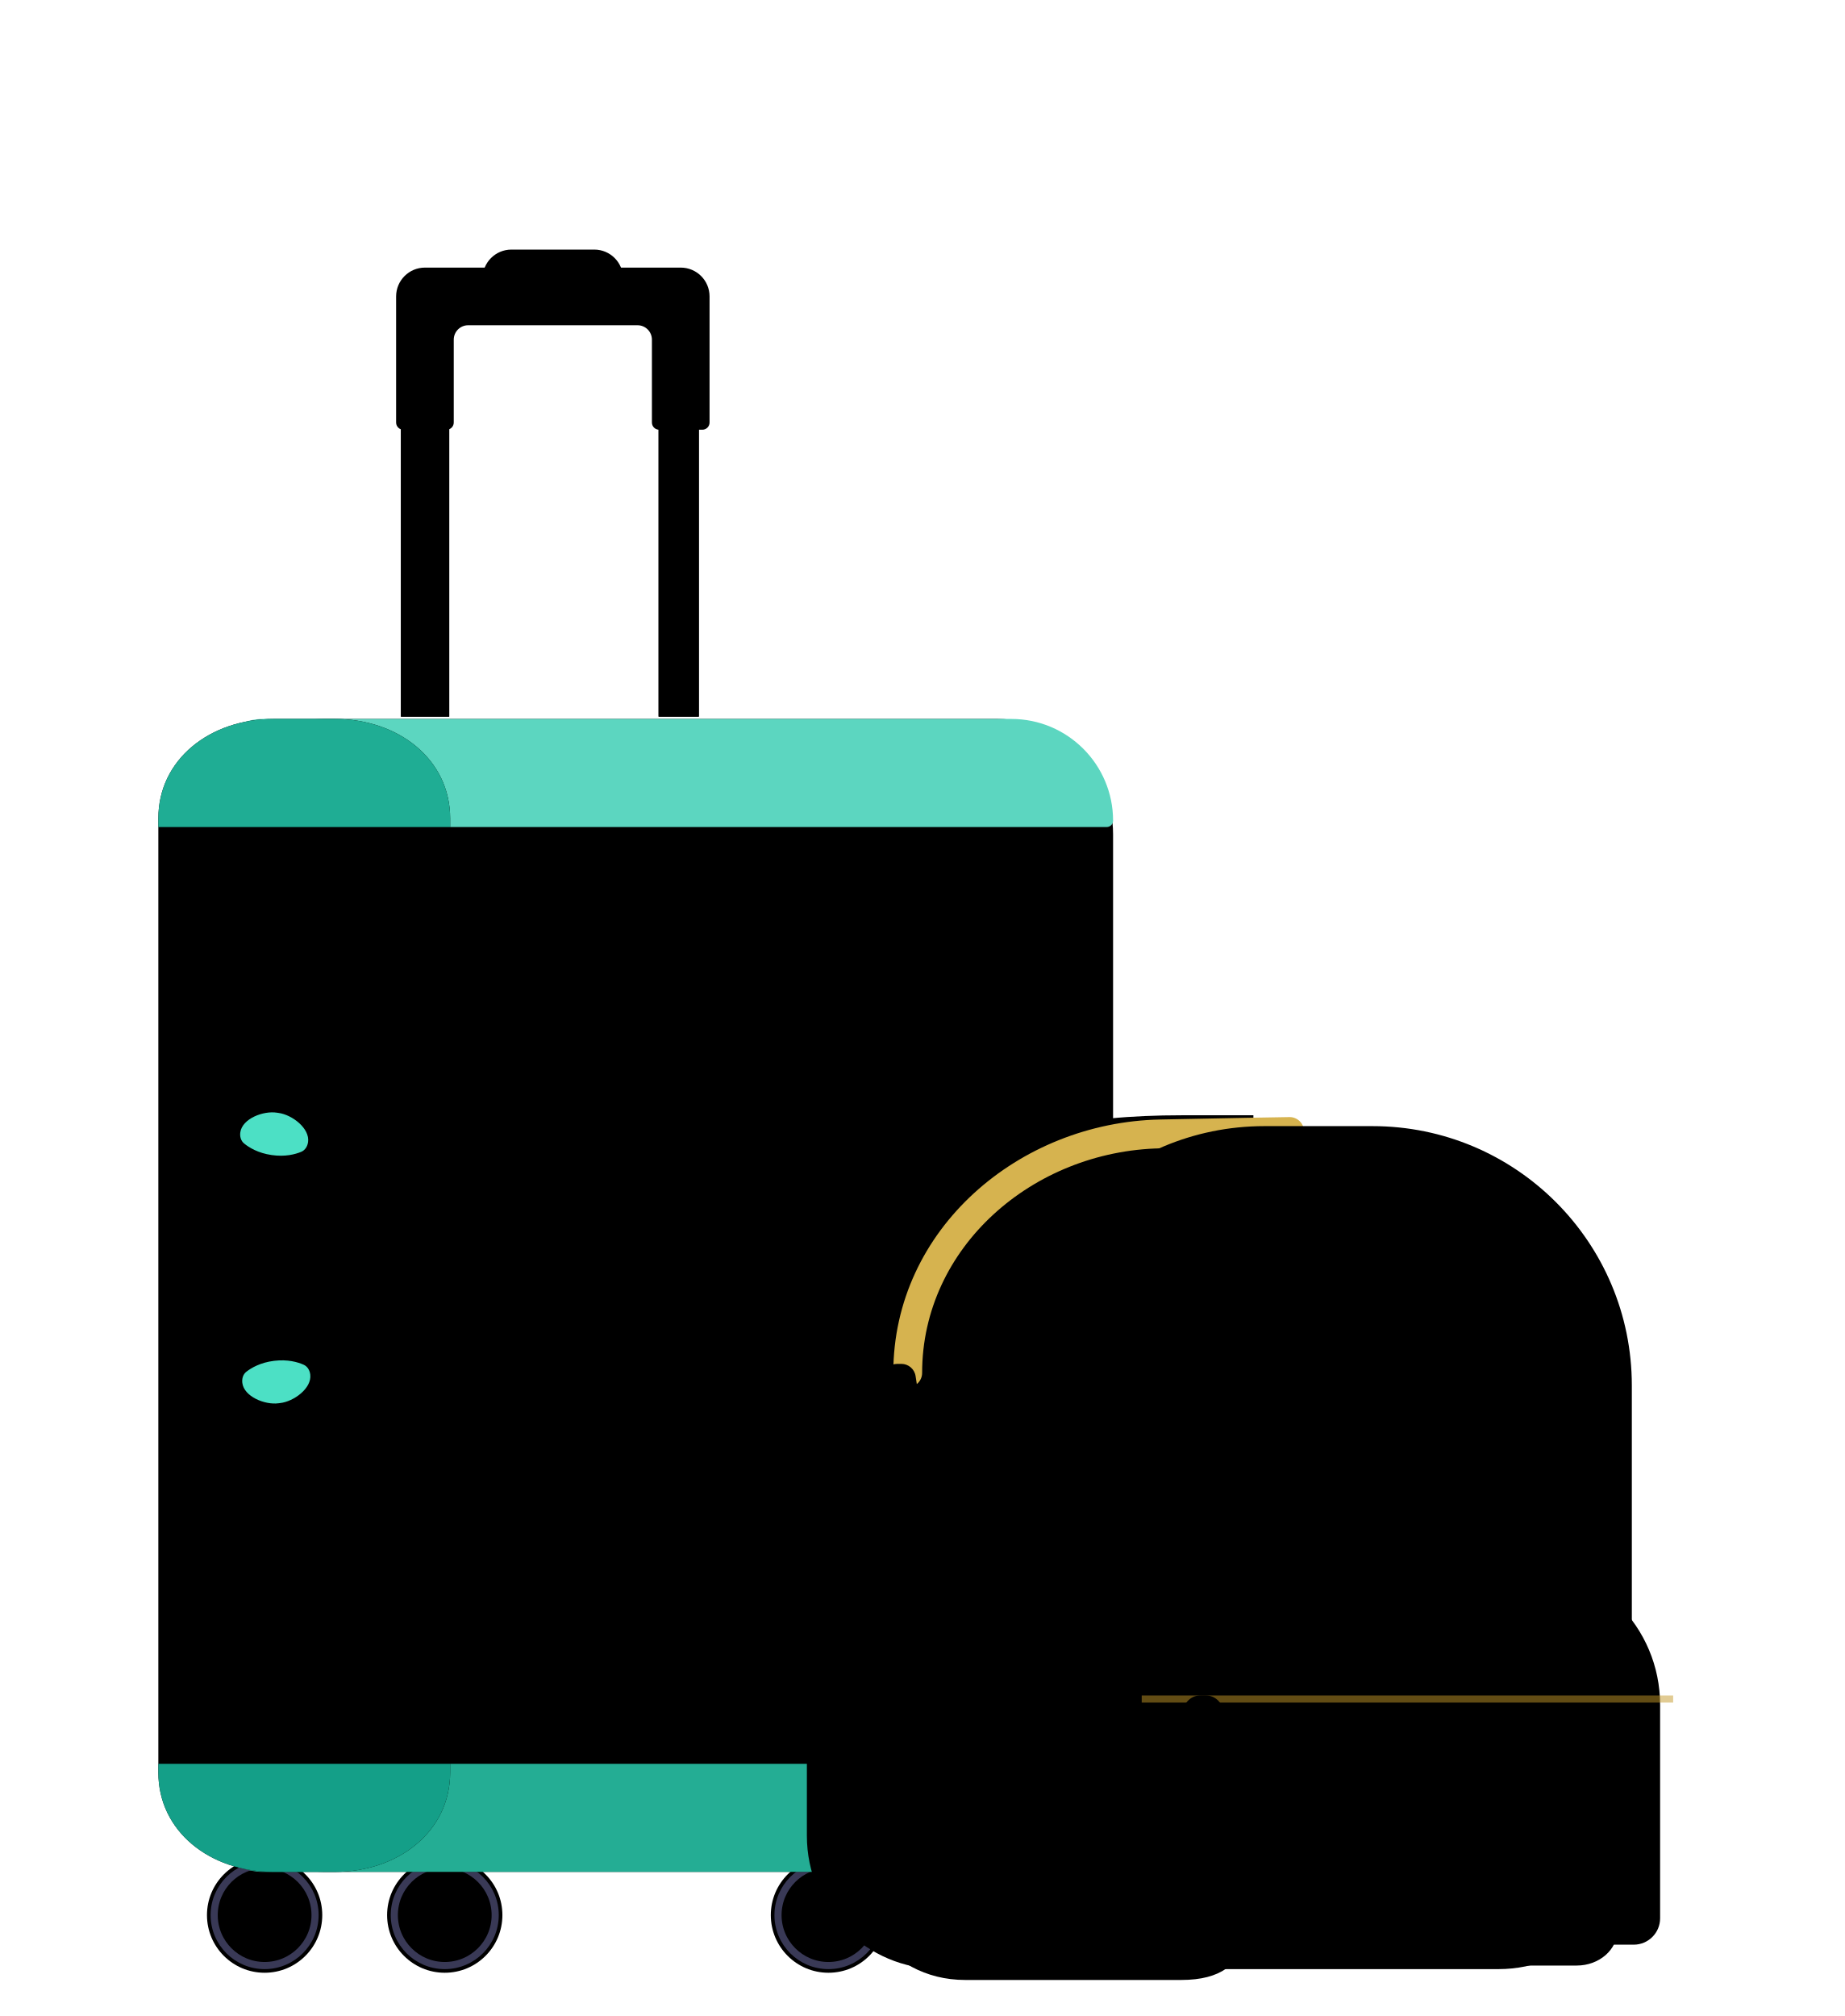
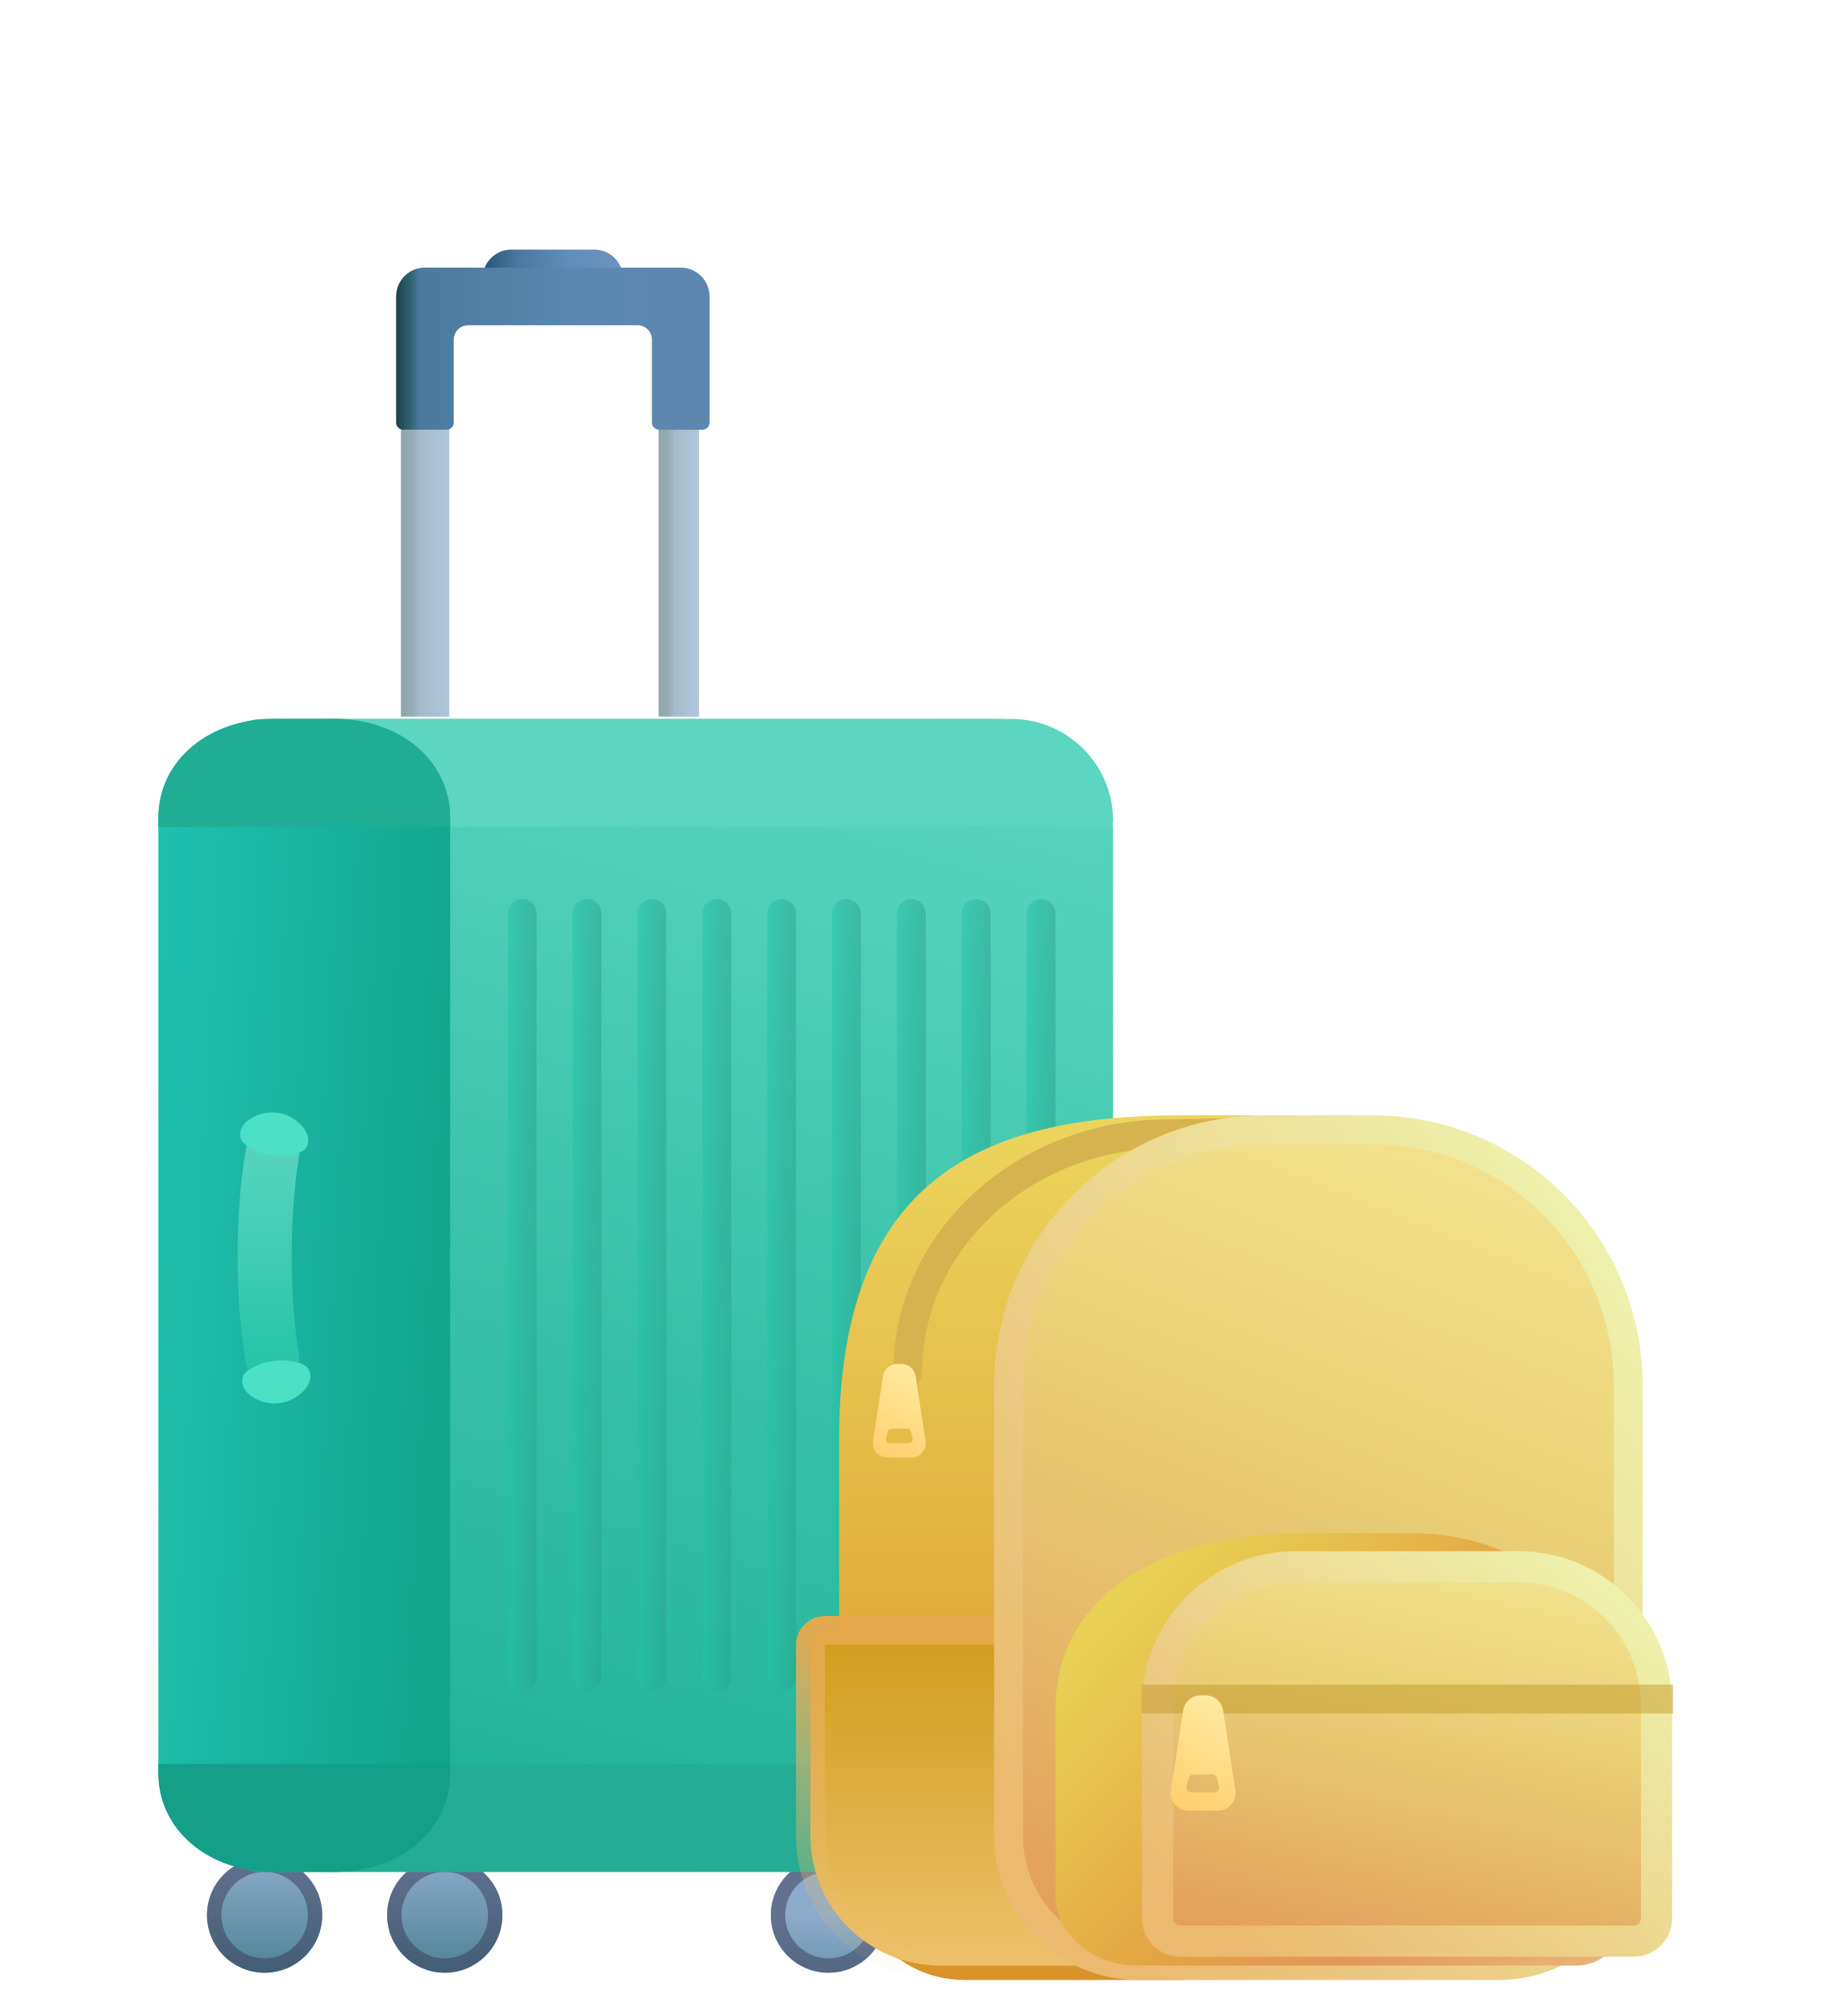
<svg xmlns="http://www.w3.org/2000/svg" width="259" height="283" viewBox="0 0 259 283" fill="none">
  <circle r="8.092" transform="matrix(-1 0 0 1 116.298 268.838)" fill="url(#paint0_linear)" />
-   <circle r="7.081" transform="matrix(-1 0 0 1 116.298 268.838)" stroke="#393956" strokeOpacity="0.5" strokeWidth="2.023" />
+   <circle r="7.081" transform="matrix(-1 0 0 1 116.298 268.838)" stroke="#393956" stroke-opacity="0.5" stroke-width="2.023" />
  <circle cx="62.435" cy="268.838" r="8.092" fill="url(#paint1_linear)" />
-   <circle cx="62.435" cy="268.838" r="7.081" stroke="#393956" strokeOpacity="0.5" strokeWidth="2.023" />
+   <circle cx="62.435" cy="268.838" r="7.081" stroke="#393956" stroke-opacity="0.5" stroke-width="2.023" />
  <circle r="8.092" transform="matrix(-1 0 0 1 139.058 268.838)" fill="url(#paint2_linear)" />
-   <circle r="7.081" transform="matrix(-1 0 0 1 139.058 268.838)" stroke="#393956" strokeOpacity="0.5" strokeWidth="2.023" />
+   <circle r="7.081" transform="matrix(-1 0 0 1 139.058 268.838)" stroke="#393956" stroke-opacity="0.5" stroke-width="2.023" />
  <circle cx="37.147" cy="268.838" r="8.092" fill="url(#paint3_linear)" />
-   <circle cx="37.147" cy="268.838" r="7.081" stroke="#393956" strokeOpacity="0.5" strokeWidth="2.023" />
+   <circle cx="37.147" cy="268.838" r="7.081" stroke="#393956" stroke-opacity="0.5" stroke-width="2.023" />
  <rect width="126.946" height="161.844" rx="16.184" transform="matrix(-1 0 0 1 156.254 100.924)" fill="url(#paint4_linear)" />
  <path d="M156.254 115.205C156.254 107.318 149.86 100.924 141.974 100.924H36.894C32.704 100.924 29.308 104.321 29.308 108.511C29.308 112.701 32.704 116.097 36.894 116.097H155.361C155.854 116.097 156.254 115.698 156.254 115.205Z" fill="#5CD6C0" />
  <path d="M156.254 248.488C156.254 256.375 149.86 262.769 141.974 262.769H36.894C32.704 262.769 29.308 259.372 29.308 255.182C29.308 250.992 32.704 247.596 36.894 247.596H155.361C155.854 247.596 156.254 247.995 156.254 248.488Z" fill="#24AD94" />
  <path d="M63.194 114.881C63.194 106.614 55.948 100.924 47.01 100.924H38.411C29.473 100.924 22.227 106.614 22.227 114.881V248.811C22.227 257.078 29.473 262.768 38.411 262.768H47.01C55.948 262.768 63.194 257.078 63.194 248.811V114.881Z" fill="url(#paint5_linear)" />
  <path d="M38.411 100.924H47.01C55.948 100.924 63.194 106.614 63.194 114.881V116.097H22.227V114.881C22.227 106.614 29.473 100.924 38.411 100.924Z" fill="#1FAD94" />
  <path d="M38.411 262.769H47.01C55.948 262.769 63.194 257.079 63.194 248.812V247.596H22.227V248.812C22.227 257.079 29.473 262.769 38.411 262.769Z" fill="#149F88" />
  <rect opacity="0.5" width="4.046" height="111.268" rx="2.023" transform="matrix(-1 0 0 1 148.162 126.212)" fill="url(#paint6_linear)" />
  <rect opacity="0.5" width="4.046" height="111.268" rx="2.023" transform="matrix(-1 0 0 1 139.058 126.212)" fill="url(#paint7_linear)" />
  <rect opacity="0.5" width="4.046" height="111.268" rx="2.023" transform="matrix(-1 0 0 1 129.954 126.212)" fill="url(#paint8_linear)" />
  <rect opacity="0.5" width="4.046" height="111.268" rx="2.023" transform="matrix(-1 0 0 1 120.85 126.212)" fill="url(#paint9_linear)" />
  <rect opacity="0.5" width="4.046" height="111.268" rx="2.023" transform="matrix(-1 0 0 1 111.747 126.212)" fill="url(#paint10_linear)" />
  <rect opacity="0.5" width="4.046" height="111.268" rx="2.023" transform="matrix(-1 0 0 1 102.644 126.212)" fill="url(#paint11_linear)" />
  <rect opacity="0.5" width="4.046" height="111.268" rx="2.023" transform="matrix(-1 0 0 1 93.5391 126.212)" fill="url(#paint12_linear)" />
  <rect opacity="0.5" width="4.046" height="111.268" rx="2.023" transform="matrix(-1 0 0 1 84.4355 126.212)" fill="url(#paint13_linear)" />
  <rect opacity="0.5" width="4.046" height="111.268" rx="2.023" transform="matrix(-1 0 0 1 75.332 126.212)" fill="url(#paint14_linear)" />
  <path d="M41.967 162.373C42.354 159.953 40.503 157.57 38.053 157.57C36.458 157.57 35.064 158.606 34.748 160.168C34.154 163.097 33.353 168.49 33.353 176.283C33.353 184.076 34.154 189.469 34.748 192.398C35.064 193.96 36.458 194.996 38.053 194.996C40.503 194.996 42.354 192.613 41.967 190.193C41.456 186.998 40.94 182.286 40.94 176.283C40.94 170.28 41.456 165.568 41.967 162.373Z" fill="url(#paint15_linear)" />
  <path d="M39.099 196.986C37.177 197.246 34.252 196.05 34.017 194.125C33.944 193.531 34.112 192.928 34.584 192.56C35.292 192.008 36.566 191.262 38.478 191.028C40.39 190.794 41.806 191.21 42.626 191.575C43.173 191.819 43.482 192.364 43.555 192.958C43.79 194.882 41.24 196.748 39.312 196.96C39.277 196.964 39.241 196.968 39.206 196.973C39.17 196.977 39.134 196.981 39.099 196.986Z" fill="#4CE0C5" />
  <path d="M39.098 156.229C41.02 156.486 43.526 158.41 43.246 160.329C43.16 160.921 42.838 161.459 42.286 161.689C41.458 162.035 40.032 162.419 38.126 162.141C36.219 161.863 34.963 161.087 34.269 160.519C33.806 160.14 33.651 159.533 33.737 158.941C34.018 157.022 36.97 155.894 38.885 156.198C38.92 156.204 38.956 156.209 38.991 156.214C39.027 156.22 39.062 156.225 39.098 156.229Z" fill="#4CE0C5" />
  <rect width="5.652" height="46.346" transform="matrix(-1 0 0 1 98.1035 54.2524)" fill="url(#paint16_linear)" />
  <rect width="5.652" height="46.346" transform="matrix(-1 0 0 1 98.1035 54.2524)" fill="url(#paint17_linear)" />
  <rect width="6.782" height="46.346" transform="matrix(-1 0 0 1 63.0615 54.2524)" fill="url(#paint18_linear)" />
  <rect width="6.782" height="46.346" transform="matrix(-1 0 0 1 63.0615 54.2524)" fill="url(#paint19_linear)" />
  <path d="M86.459 43.128C87.017 43.128 87.47 42.675 87.47 42.116V39.082C87.47 36.847 85.659 35.036 83.424 35.036H71.792C69.557 35.036 67.746 36.847 67.746 39.082V42.116C67.746 42.675 68.198 43.128 68.757 43.128H86.459Z" fill="url(#paint20_linear)" />
  <path d="M98.597 60.324C99.156 60.324 99.608 59.871 99.608 59.312V41.611C99.608 39.376 97.797 37.565 95.562 37.565H59.653C57.419 37.565 55.607 39.376 55.607 41.611V59.312C55.607 59.871 56.06 60.324 56.619 60.324H62.688C63.246 60.324 63.699 59.871 63.699 59.312V47.68C63.699 46.562 64.605 45.657 65.722 45.657H89.493C90.611 45.657 91.516 46.562 91.516 47.68V59.312C91.516 59.871 91.969 60.324 92.528 60.324H98.597Z" fill="url(#paint21_linear)" />
  <path d="M117.789 256.194V202.077C117.789 165.409 137.904 156.559 165.836 156.559H175.952V207.135V257.711C175.952 268.884 177.009 277.941 165.836 277.941H135.491C124.318 277.941 117.789 267.367 117.789 256.194Z" fill="url(#paint22_linear)" />
  <path d="M181.036 156.811C182.153 156.811 183.059 157.717 183.059 158.835C183.059 159.952 182.153 160.858 181.036 160.858L181.036 156.811ZM162.905 159.176L162.945 161.199L162.905 159.176ZM129.448 192.721C129.448 193.838 128.543 194.744 127.425 194.744C126.308 194.744 125.402 193.838 125.402 192.721H129.448ZM181.036 160.858C180.274 160.857 172.365 161.011 162.945 161.199L162.865 157.153C172.241 156.966 180.22 156.811 181.036 156.811L181.036 160.858ZM162.945 161.199C144.947 161.558 129.448 175.116 129.448 192.721H125.402C125.402 172.526 143.071 157.549 162.865 157.153L162.945 161.199Z" fill="#D6B34F" />
-   <path d="M154.737 228.882H115.794C114.676 228.882 113.77 229.788 113.77 230.905V257.71C113.77 267.766 121.922 275.918 131.978 275.918H154.737V228.882Z" fill="url(#paint23_linear)" stroke="url(#paint24_linear)" strokeWidth="4.046" />
-   <path d="M228.577 194.491C228.577 174.659 212.5 158.582 192.668 158.582H177.495C157.663 158.582 141.586 174.659 141.586 194.491V257.711C141.586 267.767 149.738 275.918 159.793 275.918H210.37C220.425 275.918 228.577 267.767 228.577 257.711V194.491Z" fill="url(#paint25_linear)" stroke="url(#paint26_linear)" strokeWidth="4.046" />
+   <path d="M154.737 228.882H115.794C114.676 228.882 113.77 229.788 113.77 230.905V257.71C113.77 267.766 121.922 275.918 131.978 275.918H154.737V228.882Z" fill="url(#paint23_linear)" stroke="url(#paint24_linear)" stroke-width="4.046" />
+   <path d="M228.577 194.491C228.577 174.659 212.5 158.582 192.668 158.582H177.495C157.663 158.582 141.586 174.659 141.586 194.491V257.711C141.586 267.767 149.738 275.918 159.793 275.918H210.37C220.425 275.918 228.577 267.767 228.577 257.711V194.491Z" fill="url(#paint25_linear)" stroke="url(#paint26_linear)" stroke-width="4.046" />
  <path fill-rule="evenodd" clip-rule="evenodd" d="M126.53 191.456C127.529 191.456 128.378 192.184 128.53 193.171L129.93 202.275C130.119 203.5 129.171 204.605 127.931 204.605H124.555C123.315 204.605 122.367 203.5 122.555 202.275L123.956 193.171C124.107 192.184 124.957 191.456 125.955 191.456H126.53ZM127.365 200.559C127.597 200.559 127.8 200.717 127.856 200.942L128.109 201.954C128.189 202.273 127.947 202.582 127.618 202.582H124.868C124.539 202.582 124.297 202.273 124.377 201.954L124.63 200.942C124.686 200.717 124.888 200.559 125.121 200.559H127.365Z" fill="url(#paint27_linear)" />
  <path d="M227.06 240.157C227.06 226.388 214.257 215.227 198.463 215.227H182.477C163.525 215.227 148.161 223.563 148.161 240.086V265.946C148.161 271.453 153.282 275.918 159.6 275.918H221.341C224.499 275.918 227.06 273.686 227.06 270.932V240.157Z" fill="url(#paint28_linear)" />
-   <path d="M232.547 239.339C232.547 228.628 223.864 219.945 213.153 219.945H181.883C171.172 219.945 162.489 228.628 162.489 239.339V269.282C162.489 271.053 163.925 272.488 165.696 272.488H229.341C231.112 272.488 232.547 271.053 232.547 269.282V239.339Z" fill="url(#paint29_linear)" stroke="url(#paint30_linear)" strokeWidth="4.379" />
-   <path opacity="0.5" d="M234.88 238.505L160.275 238.505" stroke="#C49828" strokeWidth="4.046" />
+   <path d="M232.547 239.339C232.547 228.628 223.864 219.945 213.153 219.945H181.883C171.172 219.945 162.489 228.628 162.489 239.339V269.282C162.489 271.053 163.925 272.488 165.696 272.488H229.341C231.112 272.488 232.547 271.053 232.547 269.282V239.339Z" fill="url(#paint29_linear)" stroke="url(#paint30_linear)" stroke-width="4.379" />
+   <path opacity="0.5" d="M234.88 238.505L160.275 238.505" stroke="#C49828" stroke-width="4.046" />
  <path fill-rule="evenodd" clip-rule="evenodd" d="M169.238 237.986C170.469 237.986 171.516 238.884 171.703 240.101L173.419 251.299C173.651 252.809 172.483 254.17 170.955 254.17H166.839C165.312 254.17 164.144 252.809 164.375 251.299L166.092 240.101C166.278 238.884 167.325 237.986 168.556 237.986H169.238ZM170.235 249.099C170.522 249.099 170.771 249.294 170.84 249.571L171.15 250.815C171.248 251.208 170.95 251.589 170.545 251.589H167.178C166.773 251.589 166.475 251.208 166.573 250.815L166.883 249.571C166.952 249.294 167.202 249.099 167.488 249.099H170.235Z" fill="url(#paint31_linear)" />
  <defs>
    <linearGradient id="paint0_linear" x1="8.092" y1="0" x2="8.092" y2="16.184" gradientUnits="userSpaceOnUse">
-       <stop stopColor="#8CABCA" />
-       <stop offset="1" stopColor="#4E8393" />
+       <stop stop-color="#8CABCA" />
+       <stop offset="1" stop-color="#4E8393" />
    </linearGradient>
    <linearGradient id="paint1_linear" x1="62.435" y1="260.746" x2="62.435" y2="276.93" gradientUnits="userSpaceOnUse">
-       <stop stopColor="#8CABCA" />
-       <stop offset="1" stopColor="#4E8393" />
+       <stop stop-color="#8CABCA" />
+       <stop offset="1" stop-color="#4E8393" />
    </linearGradient>
    <linearGradient id="paint2_linear" x1="8.092" y1="0" x2="8.092" y2="16.184" gradientUnits="userSpaceOnUse">
-       <stop stopColor="#8CABCA" />
-       <stop offset="1" stopColor="#4E8393" />
+       <stop stop-color="#8CABCA" />
+       <stop offset="1" stop-color="#4E8393" />
    </linearGradient>
    <linearGradient id="paint3_linear" x1="37.147" y1="260.746" x2="37.147" y2="276.93" gradientUnits="userSpaceOnUse">
-       <stop stopColor="#8CABCA" />
-       <stop offset="1" stopColor="#4E8393" />
+       <stop stop-color="#8CABCA" />
+       <stop offset="1" stop-color="#4E8393" />
    </linearGradient>
    <linearGradient id="paint4_linear" x1="16.69" y1="5.38533e-07" x2="63.473" y2="161.844" gradientUnits="userSpaceOnUse">
-       <stop stopColor="#5CD6C0" />
-       <stop offset="1" stopColor="#1FB297" />
+       <stop stop-color="#5CD6C0" />
+       <stop offset="1" stop-color="#1FB297" />
    </linearGradient>
    <linearGradient id="paint5_linear" x1="63.194" y1="197.525" x2="12.267" y2="194.717" gradientUnits="userSpaceOnUse">
-       <stop stopColor="#12A58B" />
-       <stop offset="1" stopColor="#22C3B3" />
+       <stop stop-color="#12A58B" />
+       <stop offset="1" stop-color="#22C3B3" />
    </linearGradient>
    <linearGradient id="paint6_linear" x1="-1.94437e-09" y1="54.722" x2="4.046" y2="54.722" gradientUnits="userSpaceOnUse">
-       <stop stopColor="#29A38D" />
-       <stop offset="1" stopColor="#22C3A6" />
+       <stop stop-color="#29A38D" />
+       <stop offset="1" stop-color="#22C3A6" />
    </linearGradient>
    <linearGradient id="paint7_linear" x1="-1.94437e-09" y1="54.722" x2="4.046" y2="54.722" gradientUnits="userSpaceOnUse">
-       <stop stopColor="#29A38D" />
-       <stop offset="1" stopColor="#22C3A6" />
+       <stop stop-color="#29A38D" />
+       <stop offset="1" stop-color="#22C3A6" />
    </linearGradient>
    <linearGradient id="paint8_linear" x1="-1.94437e-09" y1="54.722" x2="4.046" y2="54.722" gradientUnits="userSpaceOnUse">
-       <stop stopColor="#29A38D" />
-       <stop offset="1" stopColor="#22C3A6" />
+       <stop stop-color="#29A38D" />
+       <stop offset="1" stop-color="#22C3A6" />
    </linearGradient>
    <linearGradient id="paint9_linear" x1="-1.94437e-09" y1="54.722" x2="4.046" y2="54.722" gradientUnits="userSpaceOnUse">
-       <stop stopColor="#29A38D" />
-       <stop offset="1" stopColor="#22C3A6" />
+       <stop stop-color="#29A38D" />
+       <stop offset="1" stop-color="#22C3A6" />
    </linearGradient>
    <linearGradient id="paint10_linear" x1="-1.94437e-09" y1="54.722" x2="4.046" y2="54.722" gradientUnits="userSpaceOnUse">
-       <stop stopColor="#29A38D" />
-       <stop offset="1" stopColor="#22C3A6" />
+       <stop stop-color="#29A38D" />
+       <stop offset="1" stop-color="#22C3A6" />
    </linearGradient>
    <linearGradient id="paint11_linear" x1="-1.94437e-09" y1="54.722" x2="4.046" y2="54.722" gradientUnits="userSpaceOnUse">
-       <stop stopColor="#29A38D" />
-       <stop offset="1" stopColor="#22C3A6" />
+       <stop stop-color="#29A38D" />
+       <stop offset="1" stop-color="#22C3A6" />
    </linearGradient>
    <linearGradient id="paint12_linear" x1="-1.94437e-09" y1="54.722" x2="4.046" y2="54.722" gradientUnits="userSpaceOnUse">
-       <stop stopColor="#29A38D" />
-       <stop offset="1" stopColor="#22C3A6" />
+       <stop stop-color="#29A38D" />
+       <stop offset="1" stop-color="#22C3A6" />
    </linearGradient>
    <linearGradient id="paint13_linear" x1="-1.94437e-09" y1="54.722" x2="4.046" y2="54.722" gradientUnits="userSpaceOnUse">
-       <stop stopColor="#29A38D" />
-       <stop offset="1" stopColor="#22C3A6" />
+       <stop stop-color="#29A38D" />
+       <stop offset="1" stop-color="#22C3A6" />
    </linearGradient>
    <linearGradient id="paint14_linear" x1="-1.94437e-09" y1="54.722" x2="4.046" y2="54.722" gradientUnits="userSpaceOnUse">
-       <stop stopColor="#29A38D" />
-       <stop offset="1" stopColor="#22C3A6" />
+       <stop stop-color="#29A38D" />
+       <stop offset="1" stop-color="#22C3A6" />
    </linearGradient>
    <linearGradient id="paint15_linear" x1="38.158" y1="157.57" x2="38.158" y2="194.996" gradientUnits="userSpaceOnUse">
-       <stop stopColor="#5CD6C0" />
-       <stop offset="1" stopColor="#22C3A6" />
+       <stop stop-color="#5CD6C0" />
+       <stop offset="1" stop-color="#22C3A6" />
    </linearGradient>
    <linearGradient id="paint16_linear" x1="2.575e-07" y1="24.079" x2="5.652" y2="24.079" gradientUnits="userSpaceOnUse">
-       <stop stopColor="#C4C4C4" />
-       <stop offset="1" stopColor="#C4C4C4" stopOpacity="0" />
+       <stop stop-color="#C4C4C4" />
+       <stop offset="1" stop-color="#C4C4C4" stop-opacity="0" />
    </linearGradient>
    <linearGradient id="paint17_linear" x1="0" y1="23.173" x2="5.652" y2="23.173" gradientUnits="userSpaceOnUse">
-       <stop stopColor="#B0C6DC" />
-       <stop offset="0.604" stopColor="#A5BBCB" />
-       <stop offset="0.76" stopColor="#95ABB3" />
-       <stop offset="1" stopColor="#91A7AD" />
+       <stop stop-color="#B0C6DC" />
+       <stop offset="0.604" stop-color="#A5BBCB" />
+       <stop offset="0.76" stop-color="#95ABB3" />
+       <stop offset="1" stop-color="#91A7AD" />
    </linearGradient>
    <linearGradient id="paint18_linear" x1="3.09e-07" y1="24.079" x2="6.782" y2="24.079" gradientUnits="userSpaceOnUse">
-       <stop stopColor="#C4C4C4" />
-       <stop offset="1" stopColor="#C4C4C4" stopOpacity="0" />
+       <stop stop-color="#C4C4C4" />
+       <stop offset="1" stop-color="#C4C4C4" stop-opacity="0" />
    </linearGradient>
    <linearGradient id="paint19_linear" x1="0" y1="23.173" x2="6.782" y2="23.173" gradientUnits="userSpaceOnUse">
-       <stop stopColor="#B0C6DC" />
-       <stop offset="0.604" stopColor="#A5BBCB" />
-       <stop offset="0.76" stopColor="#95ABB3" />
-       <stop offset="1" stopColor="#91A7AD" />
+       <stop stop-color="#B0C6DC" />
+       <stop offset="0.604" stop-color="#A5BBCB" />
+       <stop offset="0.76" stop-color="#95ABB3" />
+       <stop offset="1" stop-color="#91A7AD" />
    </linearGradient>
    <linearGradient id="paint20_linear" x1="86.965" y1="35.541" x2="67.24" y2="37.059" gradientUnits="userSpaceOnUse">
-       <stop stopColor="#6B94BD" />
-       <stop offset="0.375" stopColor="#5E8DBA" />
-       <stop offset="0.719" stopColor="#4B78A0" />
-       <stop offset="1" stopColor="#254F74" />
+       <stop stop-color="#6B94BD" />
+       <stop offset="0.375" stop-color="#5E8DBA" />
+       <stop offset="0.719" stop-color="#4B78A0" />
+       <stop offset="1" stop-color="#254F74" />
    </linearGradient>
    <linearGradient id="paint21_linear" x1="99.608" y1="48.944" x2="55.607" y2="48.944" gradientUnits="userSpaceOnUse">
-       <stop stopColor="#5E87B0" />
-       <stop offset="0.411" stopColor="#5A88B2" />
-       <stop offset="0.926" stopColor="#49799C" />
-       <stop offset="0.953" stopColor="#336375" />
-       <stop offset="1" stopColor="#19414D" />
+       <stop stop-color="#5E87B0" />
+       <stop offset="0.411" stop-color="#5A88B2" />
+       <stop offset="0.926" stop-color="#49799C" />
+       <stop offset="0.953" stop-color="#336375" />
+       <stop offset="1" stop-color="#19414D" />
    </linearGradient>
    <linearGradient id="paint22_linear" x1="146.884" y1="156.559" x2="146.884" y2="277.941" gradientUnits="userSpaceOnUse">
-       <stop stopColor="#ECD55D" />
-       <stop offset="1" stopColor="#D99126" />
+       <stop stop-color="#ECD55D" />
+       <stop offset="1" stop-color="#D99126" />
    </linearGradient>
    <linearGradient id="paint23_linear" x1="134.254" y1="226.859" x2="134.254" y2="277.941" gradientUnits="userSpaceOnUse">
-       <stop stopColor="#CE9B18" />
-       <stop offset="1" stopColor="#EEC26D" />
+       <stop stop-color="#CE9B18" />
+       <stop offset="1" stop-color="#EEC26D" />
    </linearGradient>
    <linearGradient id="paint24_linear" x1="134.254" y1="226.859" x2="134.254" y2="277.941" gradientUnits="userSpaceOnUse">
-       <stop stopColor="#E6A84C" />
-       <stop offset="1" stopColor="#EDC282" stopOpacity="0" />
+       <stop stop-color="#E6A84C" />
+       <stop offset="1" stop-color="#EDC282" stop-opacity="0" />
    </linearGradient>
    <linearGradient id="paint25_linear" x1="200.76" y1="160.605" x2="153.977" y2="277.941" gradientUnits="userSpaceOnUse">
-       <stop stopColor="#F2E28D" />
-       <stop offset="0.357" stopColor="#E9D077" />
-       <stop offset="1" stopColor="#E29B5A" />
+       <stop stop-color="#F2E28D" />
+       <stop offset="0.357" stop-color="#E9D077" />
+       <stop offset="1" stop-color="#E29B5A" />
    </linearGradient>
    <linearGradient id="paint26_linear" x1="160.253" y1="277.941" x2="256.892" y2="212.46" gradientUnits="userSpaceOnUse">
-       <stop stopColor="#EBBA70" />
-       <stop offset="1" stopColor="#EEF4AF" />
+       <stop stop-color="#EBBA70" />
+       <stop offset="1" stop-color="#EEF4AF" />
    </linearGradient>
    <linearGradient id="paint27_linear" x1="122.437" y1="205.195" x2="129.804" y2="190.955" gradientUnits="userSpaceOnUse">
-       <stop stopColor="#FFCC68" />
-       <stop offset="1" stopColor="#FFEEA8" />
+       <stop stop-color="#FFCC68" />
+       <stop offset="1" stop-color="#FFEEA8" />
    </linearGradient>
    <linearGradient id="paint28_linear" x1="163.081" y1="218.261" x2="224.278" y2="275.918" gradientUnits="userSpaceOnUse">
-       <stop stopColor="#E9D155" />
-       <stop offset="0.474" stopColor="#E3A342" />
-       <stop offset="0.681" stopColor="#E3955D" />
-       <stop offset="1" stopColor="#E9B476" />
+       <stop stop-color="#E9D155" />
+       <stop offset="0.474" stop-color="#E3A342" />
+       <stop offset="0.681" stop-color="#E3955D" />
+       <stop offset="1" stop-color="#E9B476" />
    </linearGradient>
    <linearGradient id="paint29_linear" x1="210.338" y1="219.653" x2="196.48" y2="280.256" gradientUnits="userSpaceOnUse">
-       <stop stopColor="#F2E28D" />
-       <stop offset="0.357" stopColor="#E9D077" />
-       <stop offset="1" stopColor="#E29B5A" />
+       <stop stop-color="#F2E28D" />
+       <stop offset="0.357" stop-color="#E9D077" />
+       <stop offset="1" stop-color="#E29B5A" />
    </linearGradient>
    <linearGradient id="paint30_linear" x1="177.217" y1="274.678" x2="225.341" y2="217.822" gradientUnits="userSpaceOnUse">
-       <stop stopColor="#EBBA70" />
-       <stop offset="1" stopColor="#EEF4AF" />
+       <stop stop-color="#EBBA70" />
+       <stop offset="1" stop-color="#EEF4AF" />
    </linearGradient>
    <linearGradient id="paint31_linear" x1="164.231" y1="254.896" x2="173.317" y2="237.397" gradientUnits="userSpaceOnUse">
-       <stop stopColor="#FFCC68" />
-       <stop offset="1" stopColor="#FFEEA8" />
+       <stop stop-color="#FFCC68" />
+       <stop offset="1" stop-color="#FFEEA8" />
    </linearGradient>
  </defs>
</svg>
